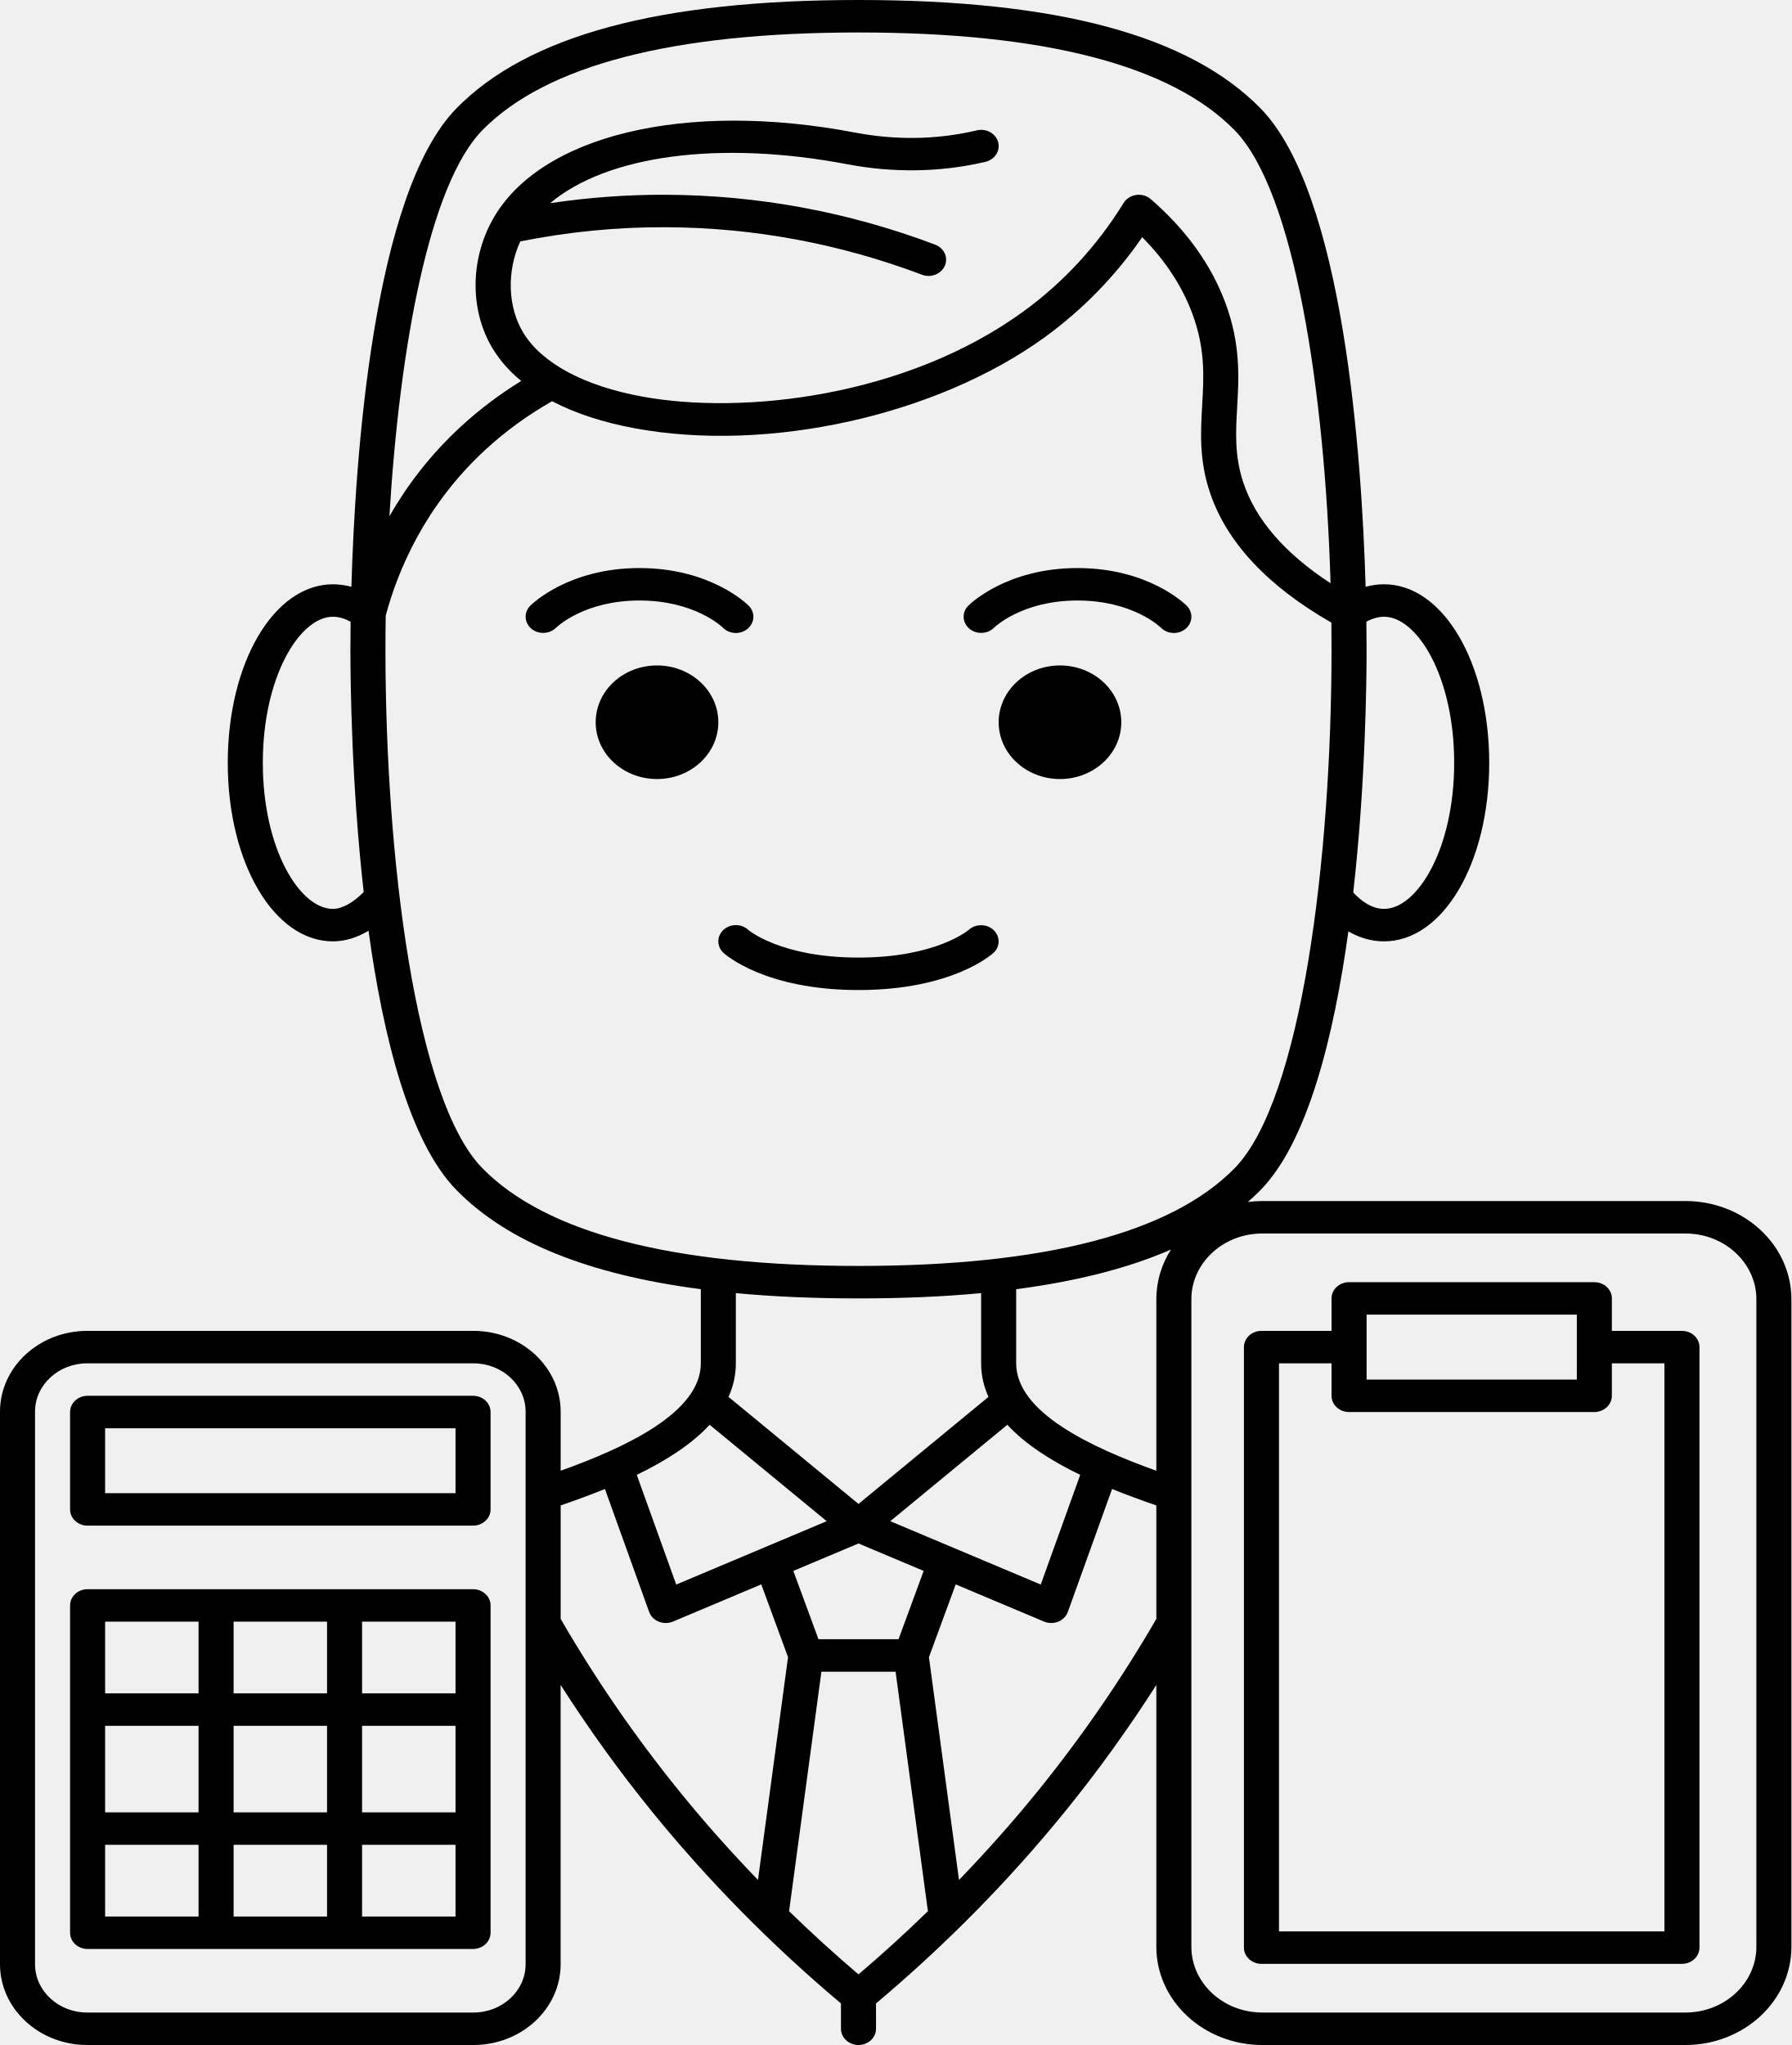
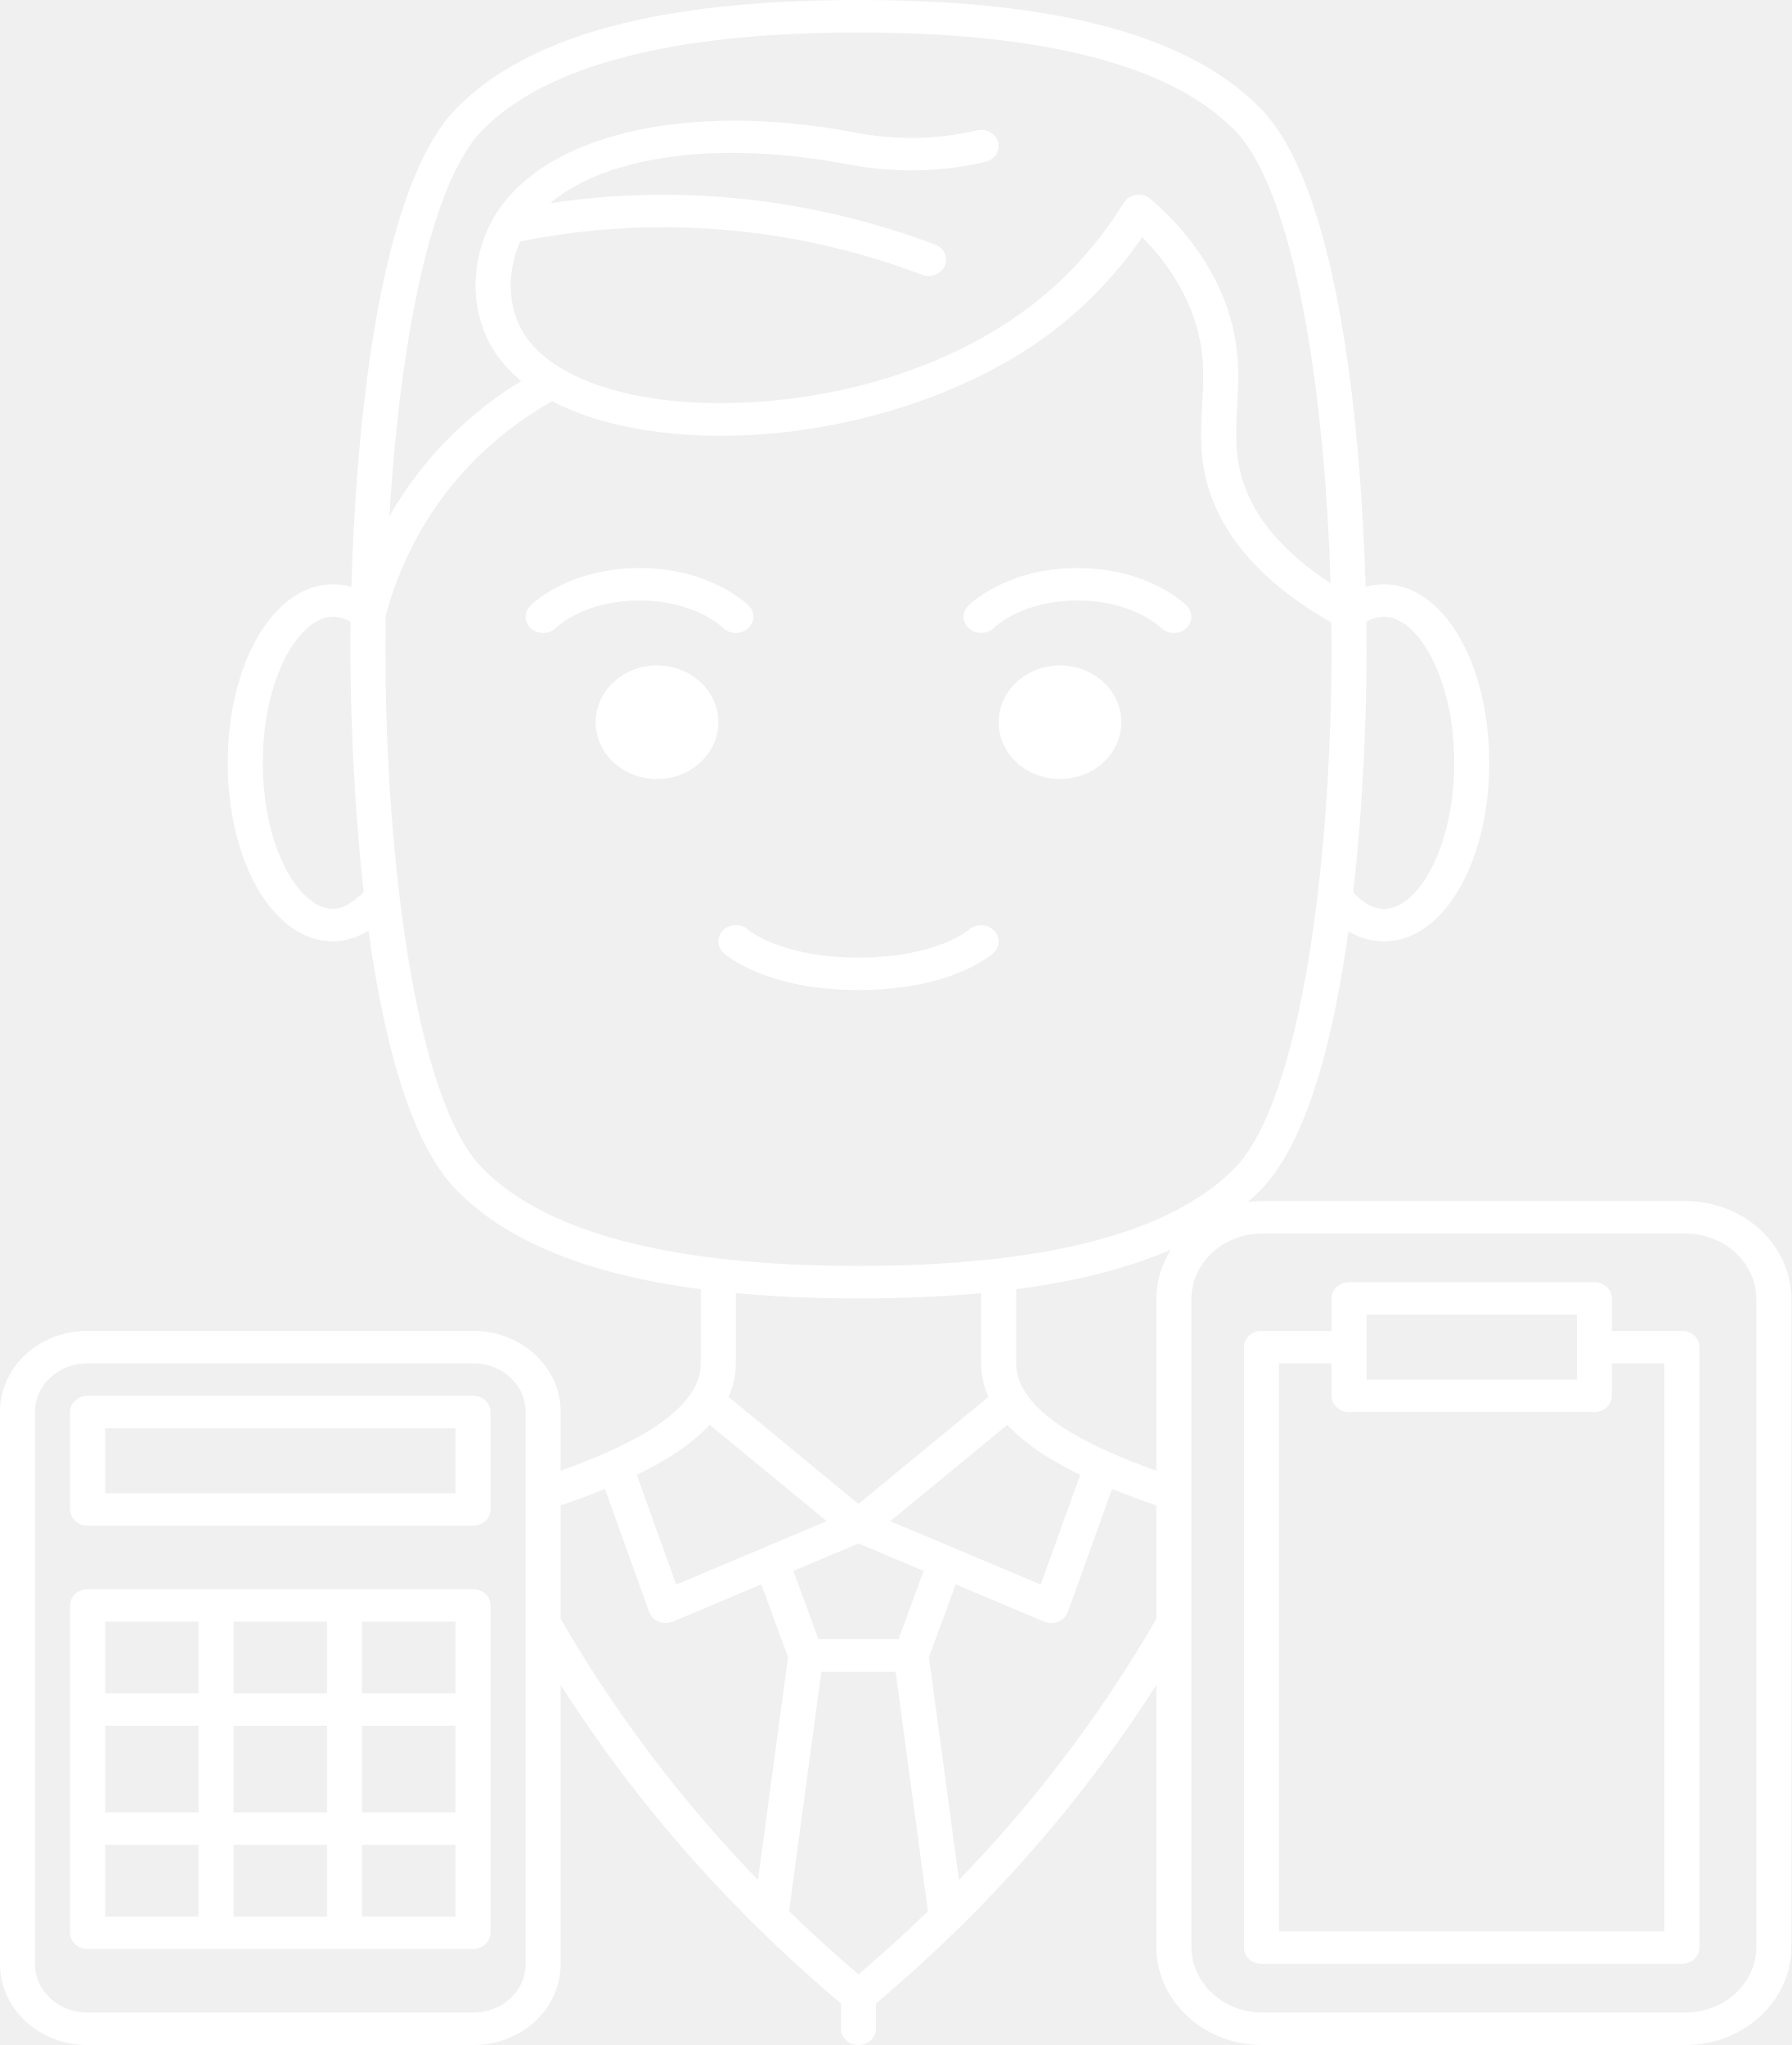
<svg xmlns="http://www.w3.org/2000/svg" width="99" height="113" viewBox="0 0 99 113" fill="white">
-   <path d="M35.341 33.182C32.301 33.182 30.787 34.629 30.724 34.691C30.358 35.048 29.747 35.069 29.358 34.733C28.969 34.397 28.943 33.836 29.302 33.473C29.386 33.388 31.41 31.389 35.341 31.389C39.272 31.389 41.296 33.388 41.38 33.473C41.741 33.838 41.715 34.405 41.32 34.74C41.135 34.898 40.9 34.976 40.666 34.976C40.404 34.976 40.143 34.878 39.953 34.685C39.895 34.629 38.381 33.182 35.341 33.182ZM54.93 34.69C54.993 34.629 56.507 33.182 59.547 33.182C62.576 33.182 64.09 34.619 64.163 34.69C64.353 34.88 64.612 34.976 64.872 34.976C65.106 34.976 65.341 34.898 65.526 34.74C65.921 34.406 65.947 33.838 65.586 33.473C65.502 33.388 63.478 31.389 59.547 31.389C55.616 31.389 53.592 33.388 53.508 33.473C53.149 33.836 53.175 34.397 53.564 34.732C53.953 35.068 54.565 35.048 54.93 34.69ZM54.906 52.65C55.281 52.303 55.281 51.745 54.91 51.393C54.54 51.042 53.929 51.035 53.545 51.374C53.528 51.389 51.751 52.913 47.444 52.913C43.136 52.913 41.36 51.389 41.351 51.381C40.973 51.031 40.36 51.031 39.982 51.381C39.603 51.732 39.603 52.3 39.982 52.65C40.072 52.734 42.261 54.706 47.444 54.706C52.627 54.706 54.816 52.734 54.906 52.65ZM36.309 36.77C34.437 36.77 32.92 38.175 32.92 39.909C32.92 41.642 34.437 43.047 36.309 43.047C38.181 43.047 39.698 41.642 39.698 39.909C39.698 38.175 38.181 36.77 36.309 36.77ZM58.579 36.77C56.707 36.77 55.19 38.175 55.19 39.909C55.19 41.642 56.707 43.047 58.579 43.047C60.45 43.047 61.967 41.642 61.967 39.909C61.967 38.175 60.45 36.77 58.579 36.77ZM68.745 107.619V74.436C68.745 73.941 69.179 73.54 69.713 73.54H73.586V71.746C73.586 71.251 74.02 70.849 74.555 70.849H88.11C88.645 70.849 89.078 71.251 89.078 71.746V73.54H92.951C93.486 73.54 93.919 73.941 93.919 74.436V107.619C93.919 108.114 93.486 108.516 92.951 108.516H69.713C69.179 108.516 68.745 108.114 68.745 107.619ZM75.523 76.23H87.142V72.643H75.523V76.23ZM70.682 106.722H91.983V75.333H89.078V77.127C89.078 77.622 88.645 78.024 88.11 78.024H74.555C74.02 78.024 73.586 77.622 73.586 77.127V75.333H70.682V106.722ZM0 108.537V78.003C0 75.542 2.162 73.54 4.819 73.54H26.165C28.822 73.54 30.984 75.542 30.984 78.003V81.268C34.625 79.966 38.73 78.032 38.73 75.333V71.237C32.472 70.419 28.018 68.607 25.226 65.758C22.622 63.102 21.172 57.285 20.366 51.43C19.724 51.816 19.06 52.016 18.397 52.016C15.139 52.016 12.587 47.682 12.587 42.151C12.587 36.619 15.139 32.286 18.397 32.286C18.74 32.286 19.082 32.333 19.419 32.425C19.628 25.218 20.629 10.677 25.225 5.988C29.175 1.959 36.443 0 47.444 0C58.445 0 65.713 1.959 69.662 5.988C74.258 10.677 75.259 25.218 75.469 32.425C75.806 32.334 76.15 32.286 76.491 32.286C79.749 32.286 82.3 36.619 82.3 42.151C82.3 47.683 79.749 52.016 76.491 52.016C75.802 52.016 75.137 51.827 74.517 51.464C73.71 57.307 72.261 63.107 69.662 65.758C69.44 65.985 69.206 66.203 68.963 66.417C69.224 66.384 69.49 66.365 69.76 66.365H93.144C96.373 66.365 99 68.799 99 71.79V107.576C99 110.566 96.373 113 93.144 113H69.76C66.531 113 63.904 110.566 63.904 107.576V93.105C62.363 95.516 60.679 97.856 58.868 100.087C55.764 103.911 52.246 107.48 48.412 110.703V112.103C48.412 112.598 47.978 113 47.444 113C46.909 113 46.475 112.598 46.475 112.103V110.703C42.642 107.48 39.123 103.911 36.019 100.087C34.208 97.856 32.524 95.516 30.983 93.105V108.537C30.983 110.998 28.822 113 26.165 113H4.819C2.162 113 0 110.998 0 108.537ZM74.786 49.313C75.21 49.774 75.8 50.222 76.491 50.222C78.323 50.222 80.364 46.907 80.364 42.151C80.364 37.394 78.323 34.079 76.491 34.079C76.173 34.079 75.831 34.177 75.511 34.352C75.52 34.984 75.523 35.5 75.523 35.873C75.523 37.777 75.458 43.368 74.786 49.313ZM20.099 49.292C19.43 43.354 19.365 37.774 19.365 35.873C19.365 35.5 19.367 34.986 19.376 34.356C19.102 34.204 18.766 34.079 18.397 34.079C16.565 34.079 14.524 37.394 14.524 42.151C14.524 46.907 16.565 50.222 18.397 50.222C18.906 50.222 19.502 49.894 20.099 49.292ZM51.28 105.608L49.494 92.373H45.394L43.608 105.608C44.845 106.81 46.124 107.976 47.444 109.098C48.764 107.976 50.043 106.81 51.28 105.608ZM54.221 75.333V71.454C52.143 71.649 49.886 71.746 47.444 71.746C45.002 71.746 42.745 71.649 40.666 71.454V75.333C40.666 75.996 40.521 76.612 40.261 77.188L47.444 83.102L54.627 77.188C54.367 76.612 54.221 75.996 54.221 75.333ZM49.2 84.056L57.516 87.557L59.697 81.496C58.098 80.721 56.668 79.812 55.67 78.728L49.2 84.056ZM47.444 85.287L43.843 86.803L45.232 90.579H49.656L51.045 86.803L47.444 85.287ZM63.904 83.185C63.091 82.906 62.266 82.605 61.458 82.276L59.013 89.069C58.926 89.31 58.733 89.506 58.481 89.608C58.358 89.657 58.226 89.682 58.094 89.682C57.958 89.682 57.821 89.655 57.694 89.602L52.816 87.548L51.337 91.57L52.998 103.88C54.514 102.311 55.959 100.686 57.321 99.008C59.766 95.995 61.979 92.782 63.904 89.454V83.185ZM64.711 69.047C62.367 70.069 59.524 70.797 56.158 71.237V75.333C56.158 78.032 60.263 79.966 63.904 81.268V71.79C63.904 70.789 64.199 69.852 64.711 69.047ZM65.84 71.79V107.575C65.84 109.577 67.599 111.206 69.76 111.206H93.144C95.305 111.206 97.064 109.577 97.064 107.575V71.79C97.064 69.787 95.305 68.159 93.144 68.159H69.76C67.599 68.159 65.84 69.787 65.84 71.79ZM21.52 28.526C22.463 26.878 23.735 25.169 25.459 23.579C26.477 22.641 27.597 21.794 28.803 21.052C28.161 20.521 27.634 19.928 27.236 19.275C25.972 17.202 25.965 14.404 27.218 12.146C29.81 7.475 37.859 5.537 47.245 7.324C49.509 7.754 51.749 7.72 53.902 7.222L53.987 7.202C54.506 7.082 55.031 7.374 55.161 7.854C55.291 8.335 54.975 8.822 54.456 8.942L54.372 8.962C51.969 9.518 49.37 9.559 46.856 9.081C39.724 7.723 33.522 8.596 30.402 11.227C32.522 10.911 34.666 10.753 36.797 10.762C41.883 10.782 46.891 11.709 51.683 13.519C52.178 13.706 52.416 14.23 52.214 14.688C52.061 15.036 51.699 15.247 51.317 15.247C51.195 15.247 51.071 15.225 50.952 15.18C46.391 13.457 41.626 12.574 36.79 12.556C34.1 12.541 31.4 12.811 28.753 13.339C27.997 14.983 28.052 16.965 28.923 18.393C29.947 20.072 32.275 21.322 35.48 21.911C41.085 22.943 50.063 21.919 56.53 17.231C58.754 15.618 60.627 13.594 62.096 11.214C62.242 10.976 62.499 10.813 62.792 10.772C63.084 10.731 63.381 10.817 63.597 11.004C65.549 12.695 66.938 14.628 67.725 16.749C68.569 19.024 68.464 20.866 68.371 22.492C68.293 23.869 68.218 25.169 68.704 26.644C69.382 28.708 71.006 30.581 73.532 32.229C73.22 21.649 71.546 10.577 68.229 7.194C64.716 3.61 57.723 1.794 47.444 1.794C37.164 1.794 30.171 3.61 26.659 7.193C23.728 10.183 22.08 19.175 21.52 28.526ZM47.444 69.952C57.723 69.952 64.716 68.135 68.229 64.552C71.93 60.777 73.586 47.428 73.586 35.873C73.586 35.386 73.583 34.896 73.577 34.403C70.025 32.368 67.761 29.936 66.85 27.166C66.266 25.389 66.353 23.868 66.437 22.397C66.528 20.792 66.615 19.276 65.893 17.331C65.328 15.809 64.399 14.392 63.123 13.106C61.639 15.259 59.826 17.118 57.723 18.643C51.769 22.959 42.467 25.027 35.102 23.67C33.322 23.343 31.784 22.835 30.512 22.17C29.168 22.933 27.929 23.832 26.826 24.85C23.481 27.933 21.985 31.52 21.316 34.018C21.306 34.64 21.301 35.259 21.301 35.873C21.301 47.428 22.958 60.777 26.659 64.552C30.171 68.135 37.164 69.952 47.444 69.952ZM35.19 81.496L37.371 87.557L45.688 84.056L39.217 78.728C38.22 79.812 36.789 80.721 35.19 81.496ZM30.984 89.454C32.909 92.782 35.122 95.996 37.567 99.008C38.928 100.686 40.374 102.311 41.889 103.88L43.55 91.57L42.072 87.548L37.194 89.602C37.066 89.656 36.93 89.682 36.793 89.682C36.661 89.682 36.53 89.657 36.406 89.608C36.154 89.506 35.961 89.31 35.874 89.069L33.43 82.276C32.621 82.605 31.797 82.906 30.984 83.185V89.454ZM1.936 108.537C1.936 110.009 3.229 111.206 4.819 111.206H26.165C27.754 111.206 29.047 110.009 29.047 108.537V78.003C29.047 76.531 27.755 75.333 26.165 75.333H4.819C3.229 75.333 1.936 76.531 1.936 78.003V108.537ZM3.873 83.405V78.024C3.873 77.528 4.306 77.127 4.841 77.127H26.142C26.677 77.127 27.111 77.528 27.111 78.024V83.405C27.111 83.9 26.677 84.302 26.142 84.302H4.841C4.306 84.302 3.873 83.9 3.873 83.405ZM5.809 82.508H25.174V78.921H5.809V82.508ZM3.873 106.797V88.711C3.873 88.216 4.306 87.814 4.841 87.814H26.142C26.677 87.814 27.111 88.216 27.111 88.711V106.797C27.111 107.292 26.677 107.694 26.142 107.694H4.841C4.306 107.694 3.873 107.292 3.873 106.797ZM20.01 93.569H25.174V89.608H20.01V93.569ZM20.01 100.145H25.174V95.362H20.01V100.145ZM20.01 105.9H25.174V101.939H20.01V105.9ZM12.91 93.569H18.074V89.608H12.91V93.569ZM12.91 100.145H18.074V95.362H12.91V100.145ZM12.91 105.9H18.074V101.939H12.91V105.9ZM5.809 93.569H10.973V89.608H5.809V93.569ZM5.809 100.145H10.973V95.362H5.809V100.145ZM5.809 105.9H10.973V101.939H5.809V105.9Z" fill="black" />
+   <path d="M35.341 33.182C32.301 33.182 30.787 34.629 30.724 34.691C30.358 35.048 29.747 35.069 29.358 34.733C28.969 34.397 28.943 33.836 29.302 33.473C29.386 33.388 31.41 31.389 35.341 31.389C39.272 31.389 41.296 33.388 41.38 33.473C41.741 33.838 41.715 34.405 41.32 34.74C41.135 34.898 40.9 34.976 40.666 34.976C40.404 34.976 40.143 34.878 39.953 34.685C39.895 34.629 38.381 33.182 35.341 33.182ZM54.93 34.69C54.993 34.629 56.507 33.182 59.547 33.182C62.576 33.182 64.09 34.619 64.163 34.69C64.353 34.88 64.612 34.976 64.872 34.976C65.106 34.976 65.341 34.898 65.526 34.74C65.921 34.406 65.947 33.838 65.586 33.473C65.502 33.388 63.478 31.389 59.547 31.389C55.616 31.389 53.592 33.388 53.508 33.473C53.149 33.836 53.175 34.397 53.564 34.732C53.953 35.068 54.565 35.048 54.93 34.69ZM54.906 52.65C55.281 52.303 55.281 51.745 54.91 51.393C54.54 51.042 53.929 51.035 53.545 51.374C53.528 51.389 51.751 52.913 47.444 52.913C43.136 52.913 41.36 51.389 41.351 51.381C40.973 51.031 40.36 51.031 39.982 51.381C39.603 51.732 39.603 52.3 39.982 52.65C40.072 52.734 42.261 54.706 47.444 54.706C52.627 54.706 54.816 52.734 54.906 52.65ZM36.309 36.77C34.437 36.77 32.92 38.175 32.92 39.909C32.92 41.642 34.437 43.047 36.309 43.047C38.181 43.047 39.698 41.642 39.698 39.909C39.698 38.175 38.181 36.77 36.309 36.77ZM58.579 36.77C56.707 36.77 55.19 38.175 55.19 39.909C55.19 41.642 56.707 43.047 58.579 43.047C60.45 43.047 61.967 41.642 61.967 39.909C61.967 38.175 60.45 36.77 58.579 36.77ZM68.745 107.619V74.436C68.745 73.941 69.179 73.54 69.713 73.54H73.586V71.746C73.586 71.251 74.02 70.849 74.555 70.849H88.11C88.645 70.849 89.078 71.251 89.078 71.746V73.54H92.951C93.486 73.54 93.919 73.941 93.919 74.436V107.619C93.919 108.114 93.486 108.516 92.951 108.516H69.713C69.179 108.516 68.745 108.114 68.745 107.619ZM75.523 76.23H87.142V72.643H75.523V76.23ZM70.682 106.722H91.983V75.333H89.078V77.127C89.078 77.622 88.645 78.024 88.11 78.024H74.555C74.02 78.024 73.586 77.622 73.586 77.127V75.333H70.682V106.722ZM0 108.537V78.003C0 75.542 2.162 73.54 4.819 73.54H26.165C28.822 73.54 30.984 75.542 30.984 78.003V81.268C34.625 79.966 38.73 78.032 38.73 75.333V71.237C32.472 70.419 28.018 68.607 25.226 65.758C22.622 63.102 21.172 57.285 20.366 51.43C19.724 51.816 19.06 52.016 18.397 52.016C15.139 52.016 12.587 47.682 12.587 42.151C12.587 36.619 15.139 32.286 18.397 32.286C18.74 32.286 19.082 32.333 19.419 32.425C19.628 25.218 20.629 10.677 25.225 5.988C29.175 1.959 36.443 0 47.444 0C58.445 0 65.713 1.959 69.662 5.988C74.258 10.677 75.259 25.218 75.469 32.425C75.806 32.334 76.15 32.286 76.491 32.286C79.749 32.286 82.3 36.619 82.3 42.151C82.3 47.683 79.749 52.016 76.491 52.016C75.802 52.016 75.137 51.827 74.517 51.464C73.71 57.307 72.261 63.107 69.662 65.758C69.44 65.985 69.206 66.203 68.963 66.417C69.224 66.384 69.49 66.365 69.76 66.365H93.144C96.373 66.365 99 68.799 99 71.79V107.576C99 110.566 96.373 113 93.144 113H69.76C66.531 113 63.904 110.566 63.904 107.576V93.105C62.363 95.516 60.679 97.856 58.868 100.087C55.764 103.911 52.246 107.48 48.412 110.703V112.103C48.412 112.598 47.978 113 47.444 113C46.909 113 46.475 112.598 46.475 112.103V110.703C42.642 107.48 39.123 103.911 36.019 100.087C34.208 97.856 32.524 95.516 30.983 93.105V108.537C30.983 110.998 28.822 113 26.165 113H4.819C2.162 113 0 110.998 0 108.537ZM74.786 49.313C75.21 49.774 75.8 50.222 76.491 50.222C78.323 50.222 80.364 46.907 80.364 42.151C80.364 37.394 78.323 34.079 76.491 34.079C76.173 34.079 75.831 34.177 75.511 34.352C75.52 34.984 75.523 35.5 75.523 35.873C75.523 37.777 75.458 43.368 74.786 49.313ZM20.099 49.292C19.43 43.354 19.365 37.774 19.365 35.873C19.365 35.5 19.367 34.986 19.376 34.356C19.102 34.204 18.766 34.079 18.397 34.079C16.565 34.079 14.524 37.394 14.524 42.151C14.524 46.907 16.565 50.222 18.397 50.222C18.906 50.222 19.502 49.894 20.099 49.292ZM51.28 105.608L49.494 92.373H45.394L43.608 105.608C44.845 106.81 46.124 107.976 47.444 109.098C48.764 107.976 50.043 106.81 51.28 105.608ZM54.221 75.333V71.454C52.143 71.649 49.886 71.746 47.444 71.746C45.002 71.746 42.745 71.649 40.666 71.454V75.333C40.666 75.996 40.521 76.612 40.261 77.188L47.444 83.102L54.627 77.188C54.367 76.612 54.221 75.996 54.221 75.333ZM49.2 84.056L57.516 87.557L59.697 81.496C58.098 80.721 56.668 79.812 55.67 78.728L49.2 84.056ZM47.444 85.287L43.843 86.803L45.232 90.579H49.656L51.045 86.803L47.444 85.287ZM63.904 83.185C63.091 82.906 62.266 82.605 61.458 82.276L59.013 89.069C58.926 89.31 58.733 89.506 58.481 89.608C58.358 89.657 58.226 89.682 58.094 89.682C57.958 89.682 57.821 89.655 57.694 89.602L52.816 87.548L51.337 91.57L52.998 103.88C54.514 102.311 55.959 100.686 57.321 99.008C59.766 95.995 61.979 92.782 63.904 89.454V83.185ZM64.711 69.047C62.367 70.069 59.524 70.797 56.158 71.237V75.333C56.158 78.032 60.263 79.966 63.904 81.268V71.79C63.904 70.789 64.199 69.852 64.711 69.047ZM65.84 71.79V107.575C65.84 109.577 67.599 111.206 69.76 111.206H93.144C95.305 111.206 97.064 109.577 97.064 107.575V71.79C97.064 69.787 95.305 68.159 93.144 68.159H69.76C67.599 68.159 65.84 69.787 65.84 71.79ZM21.52 28.526C22.463 26.878 23.735 25.169 25.459 23.579C26.477 22.641 27.597 21.794 28.803 21.052C28.161 20.521 27.634 19.928 27.236 19.275C25.972 17.202 25.965 14.404 27.218 12.146C29.81 7.475 37.859 5.537 47.245 7.324C49.509 7.754 51.749 7.72 53.902 7.222L53.987 7.202C54.506 7.082 55.031 7.374 55.161 7.854C55.291 8.335 54.975 8.822 54.456 8.942L54.372 8.962C51.969 9.518 49.37 9.559 46.856 9.081C39.724 7.723 33.522 8.596 30.402 11.227C32.522 10.911 34.666 10.753 36.797 10.762C41.883 10.782 46.891 11.709 51.683 13.519C52.178 13.706 52.416 14.23 52.214 14.688C52.061 15.036 51.699 15.247 51.317 15.247C51.195 15.247 51.071 15.225 50.952 15.18C46.391 13.457 41.626 12.574 36.79 12.556C34.1 12.541 31.4 12.811 28.753 13.339C27.997 14.983 28.052 16.965 28.923 18.393C29.947 20.072 32.275 21.322 35.48 21.911C41.085 22.943 50.063 21.919 56.53 17.231C58.754 15.618 60.627 13.594 62.096 11.214C62.242 10.976 62.499 10.813 62.792 10.772C63.084 10.731 63.381 10.817 63.597 11.004C65.549 12.695 66.938 14.628 67.725 16.749C68.569 19.024 68.464 20.866 68.371 22.492C68.293 23.869 68.218 25.169 68.704 26.644C69.382 28.708 71.006 30.581 73.532 32.229C73.22 21.649 71.546 10.577 68.229 7.194C64.716 3.61 57.723 1.794 47.444 1.794C37.164 1.794 30.171 3.61 26.659 7.193C23.728 10.183 22.08 19.175 21.52 28.526ZM47.444 69.952C57.723 69.952 64.716 68.135 68.229 64.552C71.93 60.777 73.586 47.428 73.586 35.873C73.586 35.386 73.583 34.896 73.577 34.403C70.025 32.368 67.761 29.936 66.85 27.166C66.266 25.389 66.353 23.868 66.437 22.397C66.528 20.792 66.615 19.276 65.893 17.331C65.328 15.809 64.399 14.392 63.123 13.106C61.639 15.259 59.826 17.118 57.723 18.643C51.769 22.959 42.467 25.027 35.102 23.67C33.322 23.343 31.784 22.835 30.512 22.17C29.168 22.933 27.929 23.832 26.826 24.85C23.481 27.933 21.985 31.52 21.316 34.018C21.306 34.64 21.301 35.259 21.301 35.873C21.301 47.428 22.958 60.777 26.659 64.552C30.171 68.135 37.164 69.952 47.444 69.952ZM35.19 81.496L37.371 87.557L45.688 84.056L39.217 78.728C38.22 79.812 36.789 80.721 35.19 81.496ZM30.984 89.454C32.909 92.782 35.122 95.996 37.567 99.008C38.928 100.686 40.374 102.311 41.889 103.88L43.55 91.57L42.072 87.548L37.194 89.602C37.066 89.656 36.93 89.682 36.793 89.682C36.661 89.682 36.53 89.657 36.406 89.608C36.154 89.506 35.961 89.31 35.874 89.069L33.43 82.276C32.621 82.605 31.797 82.906 30.984 83.185V89.454ZM1.936 108.537C1.936 110.009 3.229 111.206 4.819 111.206H26.165C27.754 111.206 29.047 110.009 29.047 108.537V78.003C29.047 76.531 27.755 75.333 26.165 75.333H4.819C3.229 75.333 1.936 76.531 1.936 78.003V108.537ZM3.873 83.405V78.024C3.873 77.528 4.306 77.127 4.841 77.127H26.142C26.677 77.127 27.111 77.528 27.111 78.024V83.405C27.111 83.9 26.677 84.302 26.142 84.302H4.841C4.306 84.302 3.873 83.9 3.873 83.405ZM5.809 82.508H25.174V78.921H5.809V82.508ZM3.873 106.797V88.711C3.873 88.216 4.306 87.814 4.841 87.814H26.142C26.677 87.814 27.111 88.216 27.111 88.711V106.797C27.111 107.292 26.677 107.694 26.142 107.694H4.841C4.306 107.694 3.873 107.292 3.873 106.797ZM20.01 93.569H25.174V89.608H20.01V93.569ZM20.01 100.145H25.174V95.362H20.01V100.145ZM20.01 105.9H25.174V101.939H20.01V105.9ZM12.91 93.569H18.074V89.608H12.91V93.569ZM12.91 100.145H18.074V95.362H12.91V100.145ZM12.91 105.9H18.074V101.939H12.91V105.9ZM5.809 93.569H10.973V89.608H5.809V93.569ZM5.809 100.145H10.973V95.362H5.809V100.145ZM5.809 105.9H10.973V101.939H5.809V105.9Z" fill="white" />
</svg>
